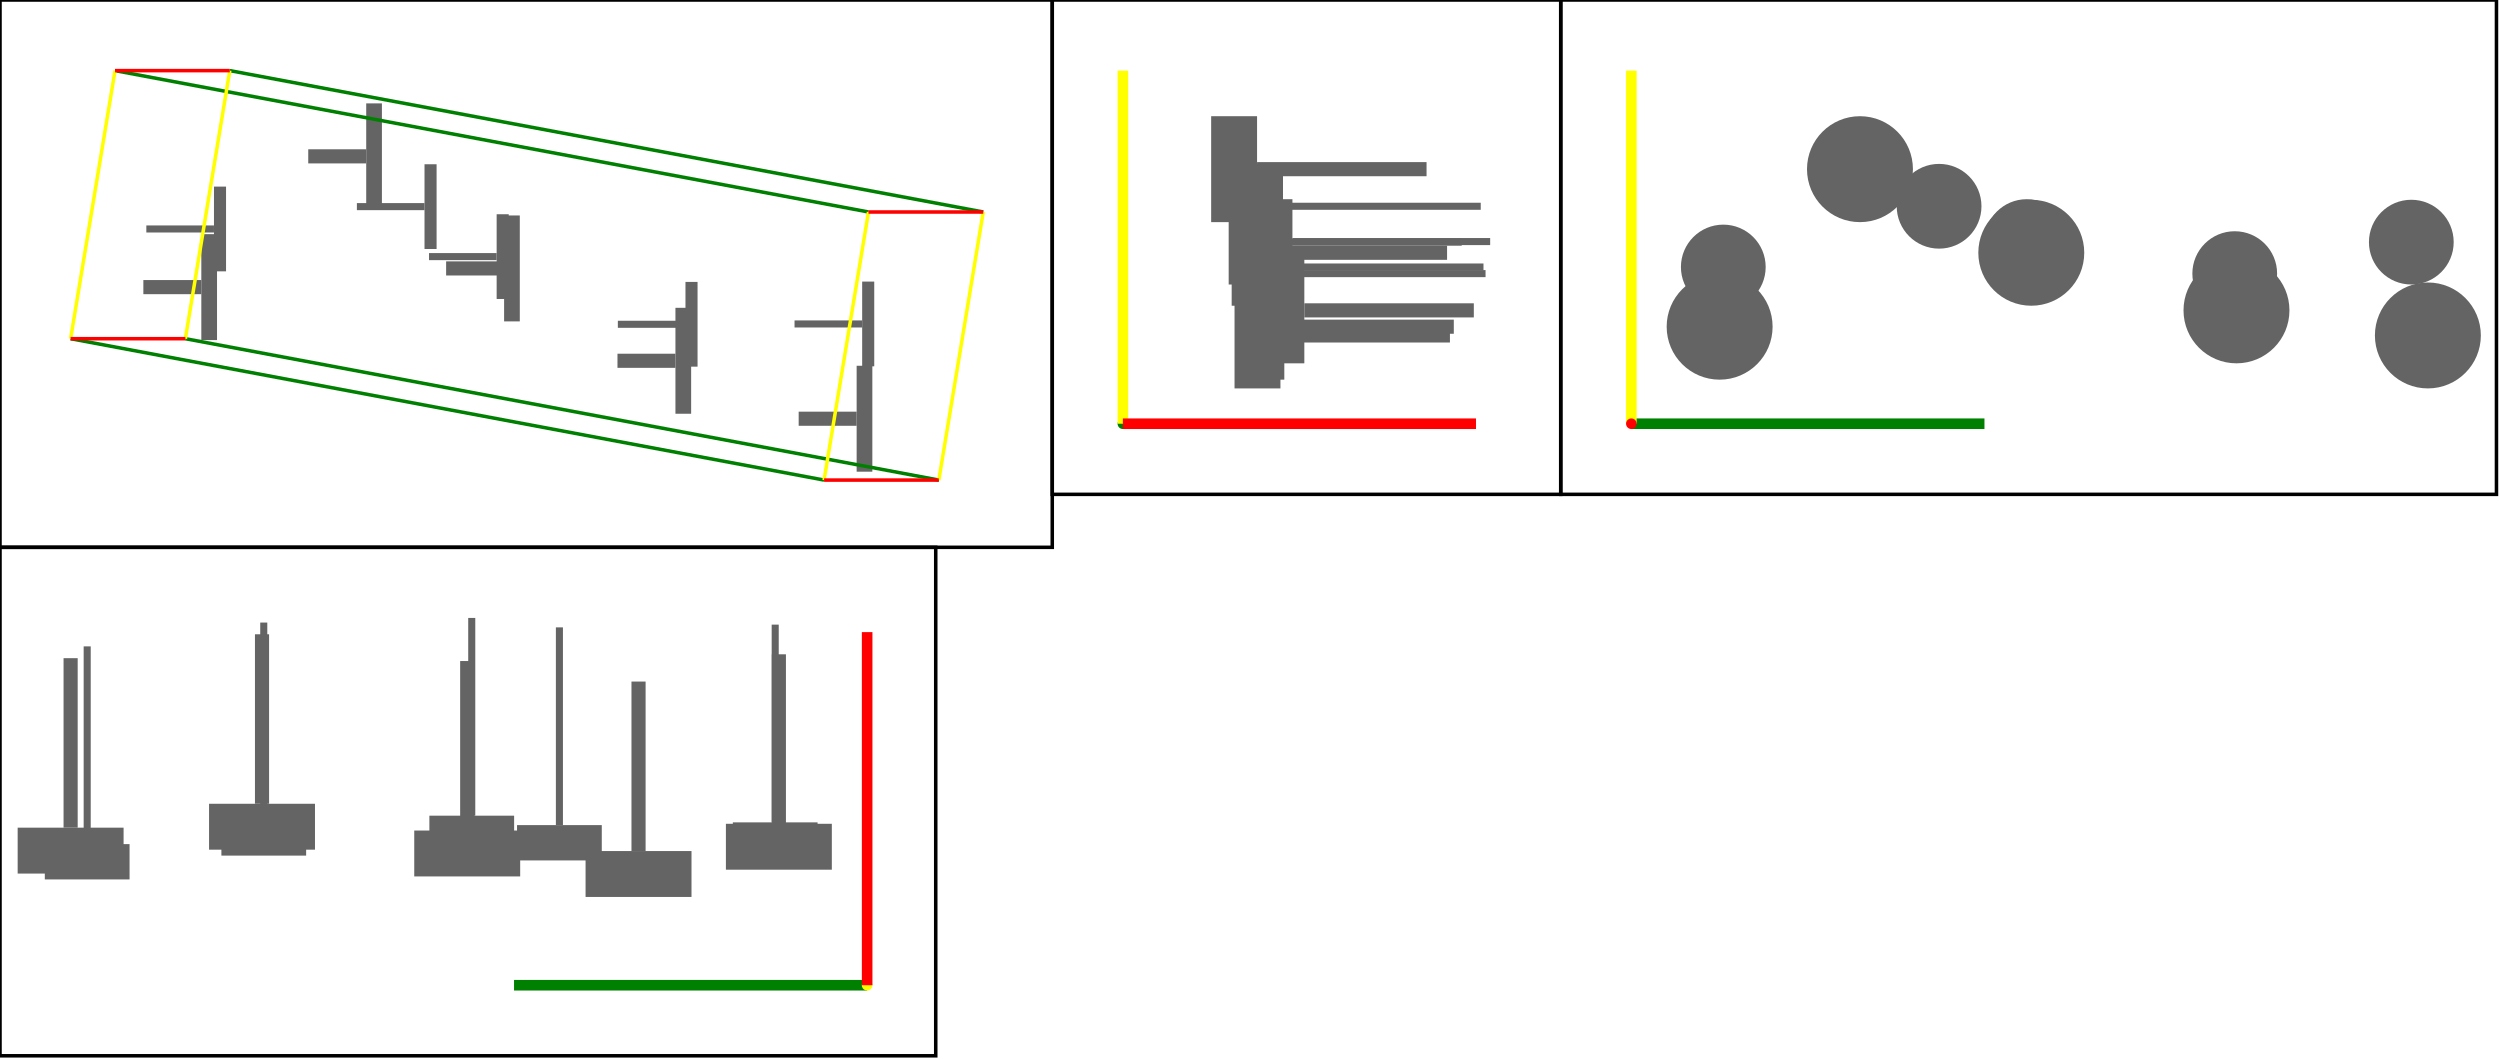
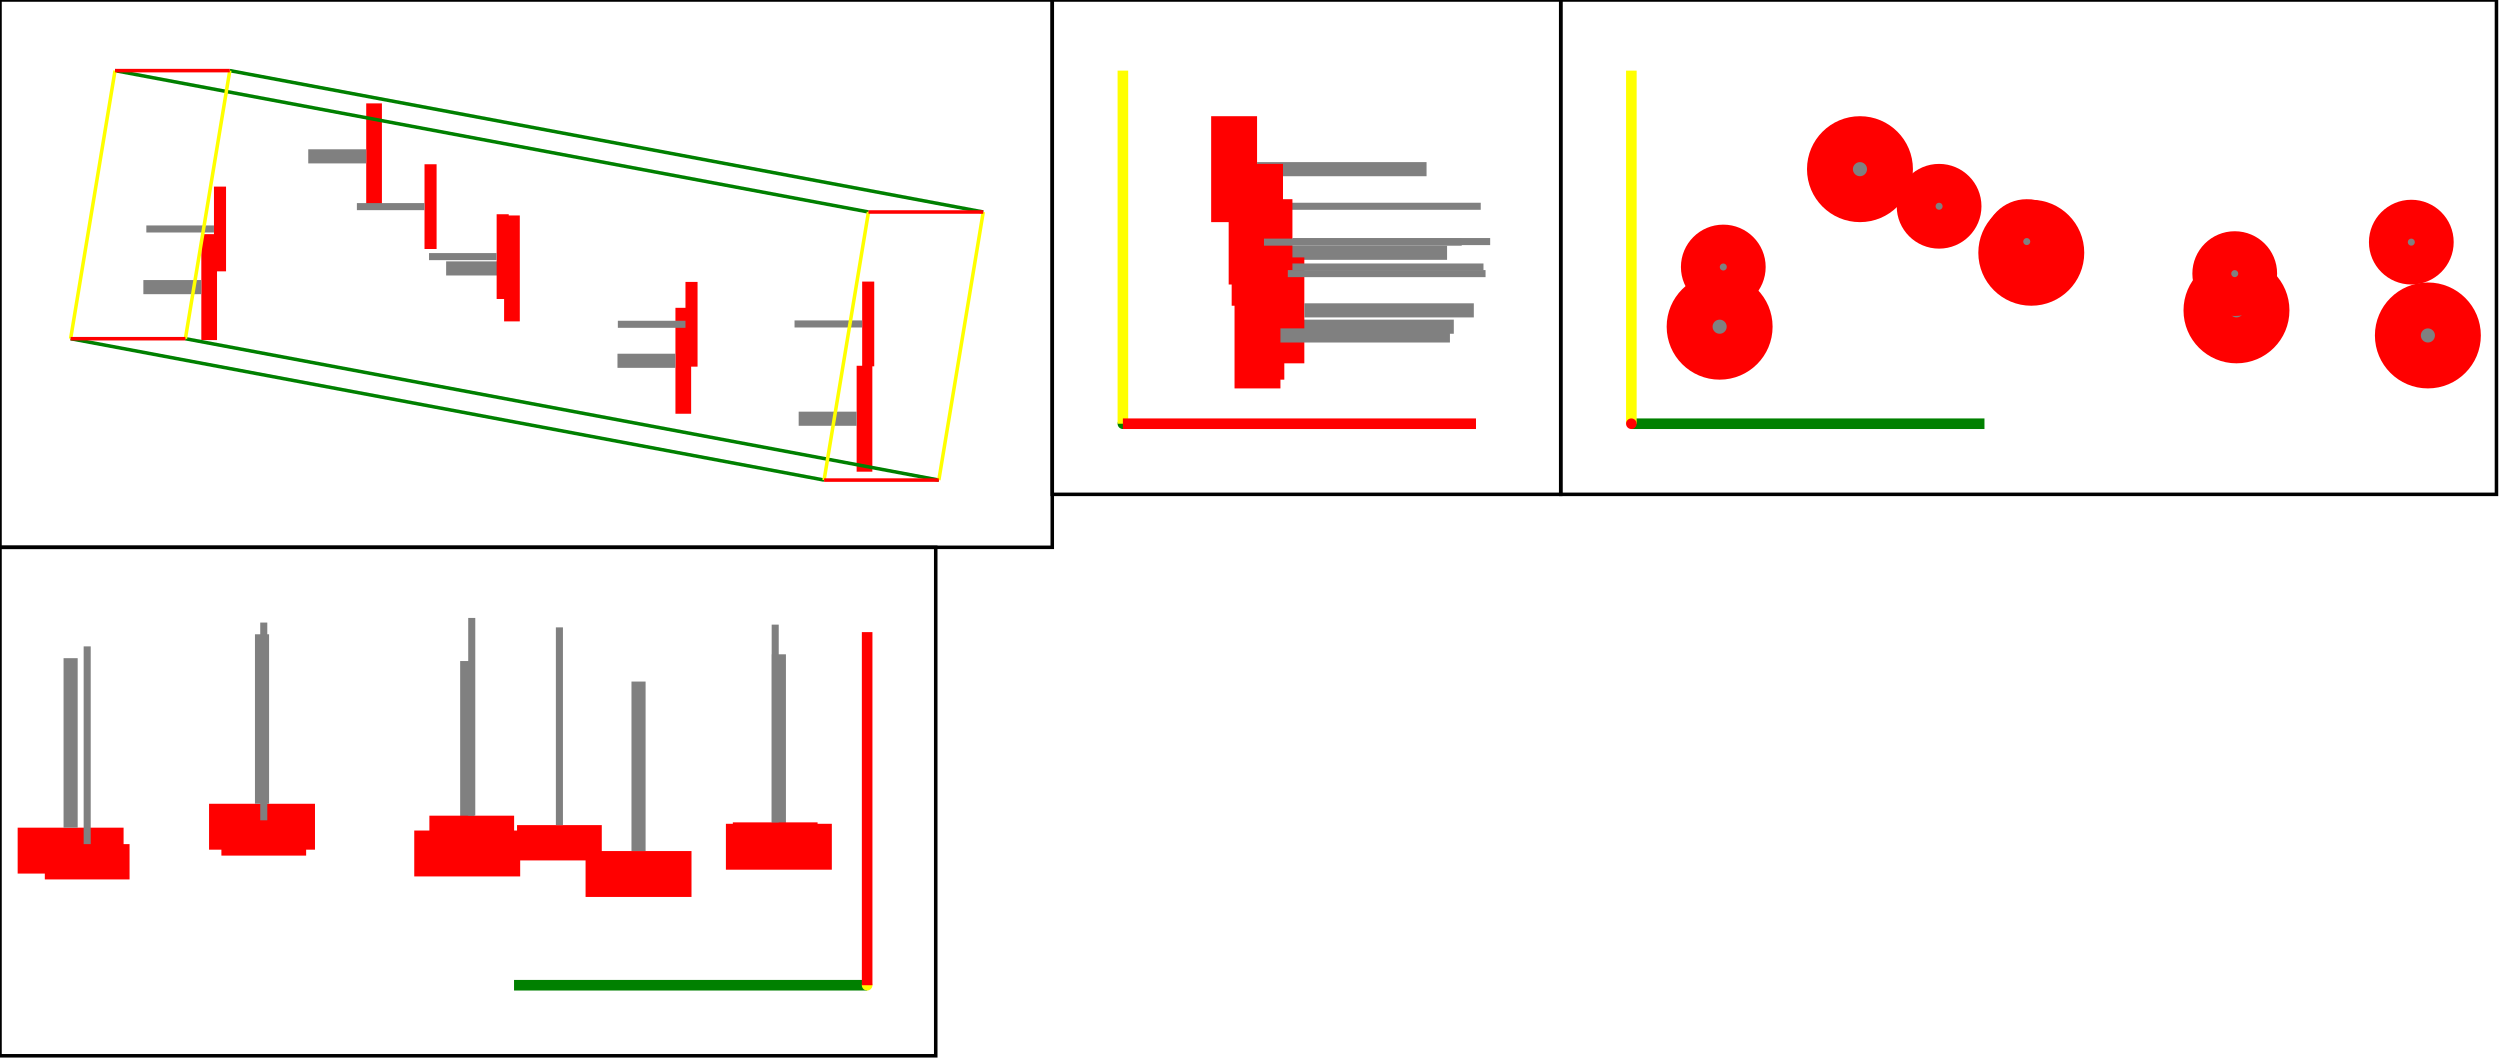
<svg xmlns="http://www.w3.org/2000/svg" version="1.1">
  <rect x="0.0" y="0.0" width="298.0" height="155.0" style="fill:none;stroke:black;stroke-width:1;" />
-   <line x1="61.461" y1="81.312" x2="57.015" y2="81.312" style="stroke:rgb(100,100,100);stroke-width:30.0" />
-   <line x1="57.015" y1="81.312" x2="40.598" y2="81.312" style="stroke:rgb(100,100,100);stroke-width:4.0" />
-   <line x1="108.158" y1="44.278" x2="103.712" y2="44.278" style="stroke:rgb(100,100,100);stroke-width:30.0" />
-   <line x1="103.712" y1="44.278" x2="87.295" y2="44.278" style="stroke:rgb(100,100,100);stroke-width:4.0" />
-   <line x1="147.207" y1="76.018" x2="142.761" y2="76.018" style="stroke:rgb(100,100,100);stroke-width:30.0" />
-   <line x1="142.761" y1="76.018" x2="126.344" y2="76.018" style="stroke:rgb(100,100,100);stroke-width:4.0" />
-   <line x1="195.731" y1="102.173" x2="191.285" y2="102.173" style="stroke:rgb(100,100,100);stroke-width:30.0" />
-   <line x1="191.285" y1="102.173" x2="174.868" y2="102.173" style="stroke:rgb(100,100,100);stroke-width:4.0" />
-   <line x1="247.047" y1="118.583" x2="242.601" y2="118.583" style="stroke:rgb(100,100,100);stroke-width:30.0" />
-   <line x1="242.601" y1="118.583" x2="226.184" y2="118.583" style="stroke:rgb(100,100,100);stroke-width:4.0" />
-   <line x1="64.016" y1="64.845" x2="60.595" y2="64.845" style="stroke:rgb(100,100,100);stroke-width:24.0" />
-   <line x1="60.595" y1="64.845" x2="41.442" y2="64.845" style="stroke:rgb(100,100,100);stroke-width:2.0" />
-   <line x1="123.643" y1="58.516" x2="120.222" y2="58.516" style="stroke:rgb(100,100,100);stroke-width:24.0" />
-   <line x1="120.222" y1="58.516" x2="101.069" y2="58.516" style="stroke:rgb(100,100,100);stroke-width:2.0" />
-   <line x1="144.07" y1="72.673" x2="140.65" y2="72.673" style="stroke:rgb(100,100,100);stroke-width:24.0" />
-   <line x1="140.65" y1="72.673" x2="121.497" y2="72.673" style="stroke:rgb(100,100,100);stroke-width:2.0" />
-   <line x1="197.547" y1="91.838" x2="194.126" y2="91.838" style="stroke:rgb(100,100,100);stroke-width:24.0" />
-   <line x1="194.126" y1="91.838" x2="174.973" y2="91.838" style="stroke:rgb(100,100,100);stroke-width:2.0" />
-   <line x1="247.585" y1="91.743" x2="244.165" y2="91.743" style="stroke:rgb(100,100,100);stroke-width:24.0" />
-   <line x1="244.165" y1="91.743" x2="225.012" y2="91.743" style="stroke:rgb(100,100,100);stroke-width:2.0" />
+   <line x1="61.461" y1="81.312" x2="57.015" y2="81.312" style="stroke:red;stroke-width:30.0" />
+   <line x1="57.015" y1="81.312" x2="40.598" y2="81.312" style="stroke:grey;stroke-width:4.0" />
+   <line x1="108.158" y1="44.278" x2="103.712" y2="44.278" style="stroke:red;stroke-width:30.0" />
+   <line x1="103.712" y1="44.278" x2="87.295" y2="44.278" style="stroke:grey;stroke-width:4.0" />
+   <line x1="147.207" y1="76.018" x2="142.761" y2="76.018" style="stroke:red;stroke-width:30.0" />
+   <line x1="142.761" y1="76.018" x2="126.344" y2="76.018" style="stroke:grey;stroke-width:4.0" />
+   <line x1="195.731" y1="102.173" x2="191.285" y2="102.173" style="stroke:red;stroke-width:30.0" />
+   <line x1="191.285" y1="102.173" x2="174.868" y2="102.173" style="stroke:grey;stroke-width:4.0" />
+   <line x1="247.047" y1="118.583" x2="242.601" y2="118.583" style="stroke:red;stroke-width:30.0" />
+   <line x1="242.601" y1="118.583" x2="226.184" y2="118.583" style="stroke:grey;stroke-width:4.0" />
+   <line x1="64.016" y1="64.845" x2="60.595" y2="64.845" style="stroke:red;stroke-width:24.0" />
+   <line x1="60.595" y1="64.845" x2="41.442" y2="64.845" style="stroke:grey;stroke-width:2.0" />
+   <line x1="123.643" y1="58.516" x2="120.222" y2="58.516" style="stroke:red;stroke-width:24.0" />
+   <line x1="120.222" y1="58.516" x2="101.069" y2="58.516" style="stroke:grey;stroke-width:2.0" />
+   <line x1="144.07" y1="72.673" x2="140.65" y2="72.673" style="stroke:red;stroke-width:24.0" />
+   <line x1="140.65" y1="72.673" x2="121.497" y2="72.673" style="stroke:grey;stroke-width:2.0" />
+   <line x1="197.547" y1="91.838" x2="194.126" y2="91.838" style="stroke:red;stroke-width:24.0" />
+   <line x1="194.126" y1="91.838" x2="174.973" y2="91.838" style="stroke:grey;stroke-width:2.0" />
+   <line x1="247.585" y1="91.743" x2="244.165" y2="91.743" style="stroke:red;stroke-width:24.0" />
+   <line x1="244.165" y1="91.743" x2="225.012" y2="91.743" style="stroke:grey;stroke-width:2.0" />
  <line x1="52.497" y1="95.921" x2="265.875" y2="135.959" style="stroke:green;stroke-width:1.0" />
  <line x1="65.077" y1="20.0" x2="278.455" y2="60.039" style="stroke:green;stroke-width:1.0" />
  <line x1="32.58" y1="20.0" x2="245.957" y2="60.039" style="stroke:green;stroke-width:1.0" />
  <line x1="20.0" y1="95.921" x2="233.378" y2="135.959" style="stroke:green;stroke-width:1.0" />
  <line x1="52.497" y1="95.921" x2="65.077" y2="20.0" style="stroke:yellow;stroke-width:1.0" />
  <line x1="265.875" y1="135.959" x2="278.455" y2="60.039" style="stroke:yellow;stroke-width:1.0" />
  <line x1="20.0" y1="95.921" x2="32.58" y2="20.0" style="stroke:yellow;stroke-width:1.0" />
  <line x1="233.378" y1="135.959" x2="245.957" y2="60.039" style="stroke:yellow;stroke-width:1.0" />
  <line x1="52.497" y1="95.921" x2="20.0" y2="95.921" style="stroke:red;stroke-width:1.0" />
  <line x1="265.875" y1="135.959" x2="233.378" y2="135.959" style="stroke:red;stroke-width:1.0" />
  <line x1="65.077" y1="20.0" x2="32.58" y2="20.0" style="stroke:red;stroke-width:1.0" />
  <line x1="278.455" y1="60.039" x2="245.957" y2="60.039" style="stroke:red;stroke-width:1.0" />
  <rect x="0.0" y="155.0" width="265.0" height="144.0" style="fill:none;stroke:black;stroke-width:1;" />
-   <line x1="220.575" y1="246.298" x2="220.575" y2="233.298" style="stroke:rgb(100,100,100);stroke-width:30.0" />
-   <line x1="220.575" y1="233.298" x2="220.575" y2="185.298" style="stroke:rgb(100,100,100);stroke-width:4.0" />
-   <line x1="180.833" y1="254.016" x2="180.833" y2="241.016" style="stroke:rgb(100,100,100);stroke-width:30.0" />
-   <line x1="180.833" y1="241.016" x2="180.833" y2="193.016" style="stroke:rgb(100,100,100);stroke-width:4.0" />
-   <line x1="132.315" y1="248.206" x2="132.315" y2="235.206" style="stroke:rgb(100,100,100);stroke-width:30.0" />
-   <line x1="132.315" y1="235.206" x2="132.315" y2="187.206" style="stroke:rgb(100,100,100);stroke-width:4.0" />
-   <line x1="74.204" y1="240.628" x2="74.204" y2="227.628" style="stroke:rgb(100,100,100);stroke-width:30.0" />
-   <line x1="74.204" y1="227.628" x2="74.204" y2="179.628" style="stroke:rgb(100,100,100);stroke-width:4.0" />
-   <line x1="20.0" y1="247.396" x2="20.0" y2="234.396" style="stroke:rgb(100,100,100);stroke-width:30.0" />
-   <line x1="20.0" y1="234.396" x2="20.0" y2="186.396" style="stroke:rgb(100,100,100);stroke-width:4.0" />
-   <line x1="219.537" y1="242.894" x2="219.537" y2="232.894" style="stroke:rgb(100,100,100);stroke-width:24.0" />
-   <line x1="219.537" y1="232.894" x2="219.537" y2="176.894" style="stroke:rgb(100,100,100);stroke-width:2.0" />
-   <line x1="158.424" y1="243.671" x2="158.424" y2="233.671" style="stroke:rgb(100,100,100);stroke-width:24.0" />
-   <line x1="158.424" y1="233.671" x2="158.424" y2="177.671" style="stroke:rgb(100,100,100);stroke-width:2.0" />
-   <line x1="133.6" y1="241.0" x2="133.6" y2="231.0" style="stroke:rgb(100,100,100);stroke-width:24.0" />
-   <line x1="133.6" y1="231.0" x2="133.6" y2="175.0" style="stroke:rgb(100,100,100);stroke-width:2.0" />
-   <line x1="74.698" y1="242.309" x2="74.698" y2="232.309" style="stroke:rgb(100,100,100);stroke-width:24.0" />
-   <line x1="74.698" y1="232.309" x2="74.698" y2="176.309" style="stroke:rgb(100,100,100);stroke-width:2.0" />
-   <line x1="24.691" y1="249.054" x2="24.691" y2="239.054" style="stroke:rgb(100,100,100);stroke-width:24.0" />
-   <line x1="24.691" y1="239.054" x2="24.691" y2="183.054" style="stroke:rgb(100,100,100);stroke-width:2.0" />
+   <line x1="220.575" y1="246.298" x2="220.575" y2="233.298" style="stroke:red;stroke-width:30.0" />
+   <line x1="220.575" y1="233.298" x2="220.575" y2="185.298" style="stroke:grey;stroke-width:4.0" />
+   <line x1="180.833" y1="254.016" x2="180.833" y2="241.016" style="stroke:red;stroke-width:30.0" />
+   <line x1="180.833" y1="241.016" x2="180.833" y2="193.016" style="stroke:grey;stroke-width:4.0" />
+   <line x1="132.315" y1="248.206" x2="132.315" y2="235.206" style="stroke:red;stroke-width:30.0" />
+   <line x1="132.315" y1="235.206" x2="132.315" y2="187.206" style="stroke:grey;stroke-width:4.0" />
+   <line x1="74.204" y1="240.628" x2="74.204" y2="227.628" style="stroke:red;stroke-width:30.0" />
+   <line x1="74.204" y1="227.628" x2="74.204" y2="179.628" style="stroke:grey;stroke-width:4.0" />
+   <line x1="20.0" y1="247.396" x2="20.0" y2="234.396" style="stroke:red;stroke-width:30.0" />
+   <line x1="20.0" y1="234.396" x2="20.0" y2="186.396" style="stroke:grey;stroke-width:4.0" />
+   <line x1="219.537" y1="242.894" x2="219.537" y2="232.894" style="stroke:red;stroke-width:24.0" />
+   <line x1="219.537" y1="232.894" x2="219.537" y2="176.894" style="stroke:grey;stroke-width:2.0" />
+   <line x1="158.424" y1="243.671" x2="158.424" y2="233.671" style="stroke:red;stroke-width:24.0" />
+   <line x1="158.424" y1="233.671" x2="158.424" y2="177.671" style="stroke:grey;stroke-width:2.0" />
+   <line x1="133.6" y1="241.0" x2="133.6" y2="231.0" style="stroke:red;stroke-width:24.0" />
+   <line x1="133.6" y1="231.0" x2="133.6" y2="175.0" style="stroke:grey;stroke-width:2.0" />
+   <line x1="74.698" y1="242.309" x2="74.698" y2="232.309" style="stroke:red;stroke-width:24.0" />
+   <line x1="74.698" y1="232.309" x2="74.698" y2="176.309" style="stroke:grey;stroke-width:2.0" />
+   <line x1="24.691" y1="249.054" x2="24.691" y2="239.054" style="stroke:red;stroke-width:24.0" />
+   <line x1="24.691" y1="239.054" x2="24.691" y2="183.054" style="stroke:grey;stroke-width:2.0" />
  <line x1="245.575" y1="279.016" x2="145.575" y2="279.016" style="stroke:green;stroke-width:3.0" />
  <circle cx="245.575" cy="279.016" r="1.5" stroke-width="0" fill="yellow" />
  <line x1="245.575" y1="279.016" x2="245.575" y2="179.016" style="stroke:red;stroke-width:3.0" />
  <rect x="298.0" y="0.0" width="144.0" height="140.0" style="fill:none;stroke:black;stroke-width:1;" />
-   <line x1="350.717" y1="92.521" x2="363.717" y2="92.521" style="stroke:rgb(100,100,100);stroke-width:30.0" />
-   <line x1="363.717" y1="92.521" x2="411.717" y2="92.521" style="stroke:rgb(100,100,100);stroke-width:4.0" />
-   <line x1="343.0" y1="47.908" x2="356.0" y2="47.908" style="stroke:rgb(100,100,100);stroke-width:30.0" />
-   <line x1="356.0" y1="47.908" x2="404.0" y2="47.908" style="stroke:rgb(100,100,100);stroke-width:4.0" />
-   <line x1="348.81" y1="71.583" x2="361.81" y2="71.583" style="stroke:rgb(100,100,100);stroke-width:30.0" />
-   <line x1="361.81" y1="71.583" x2="409.81" y2="71.583" style="stroke:rgb(100,100,100);stroke-width:4.0" />
-   <line x1="356.387" y1="87.895" x2="369.387" y2="87.895" style="stroke:rgb(100,100,100);stroke-width:30.0" />
-   <line x1="369.387" y1="87.895" x2="417.387" y2="87.895" style="stroke:rgb(100,100,100);stroke-width:4.0" />
-   <line x1="349.62" y1="95.0" x2="362.62" y2="95.0" style="stroke:rgb(100,100,100);stroke-width:30.0" />
-   <line x1="362.62" y1="95.0" x2="410.62" y2="95.0" style="stroke:rgb(100,100,100);stroke-width:4.0" />
-   <line x1="354.122" y1="75.617" x2="364.122" y2="75.617" style="stroke:rgb(100,100,100);stroke-width:24.0" />
-   <line x1="364.122" y1="75.617" x2="420.122" y2="75.617" style="stroke:rgb(100,100,100);stroke-width:2.0" />
-   <line x1="353.345" y1="58.415" x2="363.345" y2="58.415" style="stroke:rgb(100,100,100);stroke-width:24.0" />
-   <line x1="363.345" y1="58.415" x2="419.345" y2="58.415" style="stroke:rgb(100,100,100);stroke-width:2.0" />
-   <line x1="356.016" y1="68.413" x2="366.016" y2="68.413" style="stroke:rgb(100,100,100);stroke-width:24.0" />
-   <line x1="366.016" y1="68.413" x2="422.016" y2="68.413" style="stroke:rgb(100,100,100);stroke-width:2.0" />
-   <line x1="354.707" y1="77.488" x2="364.707" y2="77.488" style="stroke:rgb(100,100,100);stroke-width:24.0" />
-   <line x1="364.707" y1="77.488" x2="420.707" y2="77.488" style="stroke:rgb(100,100,100);stroke-width:2.0" />
-   <line x1="347.961" y1="68.574" x2="357.961" y2="68.574" style="stroke:rgb(100,100,100);stroke-width:24.0" />
-   <line x1="357.961" y1="68.574" x2="413.961" y2="68.574" style="stroke:rgb(100,100,100);stroke-width:2.0" />
+   <line x1="350.717" y1="92.521" x2="363.717" y2="92.521" style="stroke:red;stroke-width:30.0" />
+   <line x1="363.717" y1="92.521" x2="411.717" y2="92.521" style="stroke:grey;stroke-width:4.0" />
+   <line x1="343.0" y1="47.908" x2="356.0" y2="47.908" style="stroke:red;stroke-width:30.0" />
+   <line x1="356.0" y1="47.908" x2="404.0" y2="47.908" style="stroke:grey;stroke-width:4.0" />
+   <line x1="348.81" y1="71.583" x2="361.81" y2="71.583" style="stroke:red;stroke-width:30.0" />
+   <line x1="361.81" y1="71.583" x2="409.81" y2="71.583" style="stroke:grey;stroke-width:4.0" />
+   <line x1="356.387" y1="87.895" x2="369.387" y2="87.895" style="stroke:red;stroke-width:30.0" />
+   <line x1="369.387" y1="87.895" x2="417.387" y2="87.895" style="stroke:grey;stroke-width:4.0" />
+   <line x1="349.62" y1="95.0" x2="362.62" y2="95.0" style="stroke:red;stroke-width:30.0" />
+   <line x1="362.62" y1="95.0" x2="410.62" y2="95.0" style="stroke:grey;stroke-width:4.0" />
+   <line x1="354.122" y1="75.617" x2="364.122" y2="75.617" style="stroke:red;stroke-width:24.0" />
+   <line x1="364.122" y1="75.617" x2="420.122" y2="75.617" style="stroke:grey;stroke-width:2.0" />
+   <line x1="353.345" y1="58.415" x2="363.345" y2="58.415" style="stroke:red;stroke-width:24.0" />
+   <line x1="363.345" y1="58.415" x2="419.345" y2="58.415" style="stroke:grey;stroke-width:2.0" />
+   <line x1="356.016" y1="68.413" x2="366.016" y2="68.413" style="stroke:red;stroke-width:24.0" />
+   <line x1="366.016" y1="68.413" x2="422.016" y2="68.413" style="stroke:grey;stroke-width:2.0" />
+   <line x1="354.707" y1="77.488" x2="364.707" y2="77.488" style="stroke:red;stroke-width:24.0" />
+   <line x1="364.707" y1="77.488" x2="420.707" y2="77.488" style="stroke:grey;stroke-width:2.0" />
+   <line x1="347.961" y1="68.574" x2="357.961" y2="68.574" style="stroke:red;stroke-width:24.0" />
+   <line x1="357.961" y1="68.574" x2="413.961" y2="68.574" style="stroke:grey;stroke-width:2.0" />
  <circle cx="318.0" cy="120.0" r="1.5" stroke-width="0" fill="green" />
  <line x1="318.0" y1="120.0" x2="318.0" y2="20.0" style="stroke:yellow;stroke-width:3.0" />
  <line x1="318.0" y1="120.0" x2="418.0" y2="120.0" style="stroke:red;stroke-width:3.0" />
  <rect x="442.0" y="0.0" width="265.0" height="140.0" style="fill:none;stroke:black;stroke-width:1;" />
-   <circle cx="487.0" cy="92.521" r="15.0" stroke-width="0" fill="rgb(100,100,100)" />
-   <circle cx="487.0" cy="92.521" r="2.0" stroke-width="0" fill="rgb(100,100,100)" />
-   <circle cx="526.742" cy="47.908" r="15.0" stroke-width="0" fill="rgb(100,100,100)" />
-   <circle cx="526.742" cy="47.908" r="2.0" stroke-width="0" fill="rgb(100,100,100)" />
-   <circle cx="575.26" cy="71.583" r="15.0" stroke-width="0" fill="rgb(100,100,100)" />
-   <circle cx="575.26" cy="71.583" r="2.0" stroke-width="0" fill="rgb(100,100,100)" />
-   <circle cx="633.371" cy="87.895" r="15.0" stroke-width="0" fill="rgb(100,100,100)" />
-   <circle cx="633.371" cy="87.895" r="2.0" stroke-width="0" fill="rgb(100,100,100)" />
-   <circle cx="687.575" cy="95.0" r="15.0" stroke-width="0" fill="rgb(100,100,100)" />
-   <circle cx="687.575" cy="95.0" r="2.0" stroke-width="0" fill="rgb(100,100,100)" />
-   <circle cx="488.038" cy="75.617" r="12.0" stroke-width="0" fill="rgb(100,100,100)" />
-   <circle cx="488.038" cy="75.617" r="1.0" stroke-width="0" fill="rgb(100,100,100)" />
-   <circle cx="549.151" cy="58.415" r="12.0" stroke-width="0" fill="rgb(100,100,100)" />
-   <circle cx="549.151" cy="58.415" r="1.0" stroke-width="0" fill="rgb(100,100,100)" />
-   <circle cx="573.975" cy="68.413" r="12.0" stroke-width="0" fill="rgb(100,100,100)" />
-   <circle cx="573.975" cy="68.413" r="1.0" stroke-width="0" fill="rgb(100,100,100)" />
-   <circle cx="632.877" cy="77.488" r="12.0" stroke-width="0" fill="rgb(100,100,100)" />
-   <circle cx="632.877" cy="77.488" r="1.0" stroke-width="0" fill="rgb(100,100,100)" />
-   <circle cx="682.884" cy="68.574" r="12.0" stroke-width="0" fill="rgb(100,100,100)" />
-   <circle cx="682.884" cy="68.574" r="1.0" stroke-width="0" fill="rgb(100,100,100)" />
+   <circle cx="487.0" cy="92.521" r="15.0" stroke-width="0" fill="red" />
+   <circle cx="487.0" cy="92.521" r="2.0" stroke-width="0" fill="grey" />
+   <circle cx="526.742" cy="47.908" r="15.0" stroke-width="0" fill="red" />
+   <circle cx="526.742" cy="47.908" r="2.0" stroke-width="0" fill="grey" />
+   <circle cx="575.26" cy="71.583" r="15.0" stroke-width="0" fill="red" />
+   <circle cx="575.26" cy="71.583" r="2.0" stroke-width="0" fill="grey" />
+   <circle cx="633.371" cy="87.895" r="15.0" stroke-width="0" fill="red" />
+   <circle cx="633.371" cy="87.895" r="2.0" stroke-width="0" fill="grey" />
+   <circle cx="687.575" cy="95.0" r="15.0" stroke-width="0" fill="red" />
+   <circle cx="687.575" cy="95.0" r="2.0" stroke-width="0" fill="grey" />
+   <circle cx="488.038" cy="75.617" r="12.0" stroke-width="0" fill="red" />
+   <circle cx="488.038" cy="75.617" r="1.0" stroke-width="0" fill="grey" />
+   <circle cx="549.151" cy="58.415" r="12.0" stroke-width="0" fill="red" />
+   <circle cx="549.151" cy="58.415" r="1.0" stroke-width="0" fill="grey" />
+   <circle cx="573.975" cy="68.413" r="12.0" stroke-width="0" fill="red" />
+   <circle cx="573.975" cy="68.413" r="1.0" stroke-width="0" fill="grey" />
+   <circle cx="632.877" cy="77.488" r="12.0" stroke-width="0" fill="red" />
+   <circle cx="632.877" cy="77.488" r="1.0" stroke-width="0" fill="grey" />
+   <circle cx="682.884" cy="68.574" r="12.0" stroke-width="0" fill="red" />
+   <circle cx="682.884" cy="68.574" r="1.0" stroke-width="0" fill="grey" />
  <line x1="462.0" y1="120.0" x2="562.0" y2="120.0" style="stroke:green;stroke-width:3.0" />
  <line x1="462.0" y1="120.0" x2="462.0" y2="20.0" style="stroke:yellow;stroke-width:3.0" />
  <circle cx="462.0" cy="120.0" r="1.5" stroke-width="0" fill="red" />
</svg>
